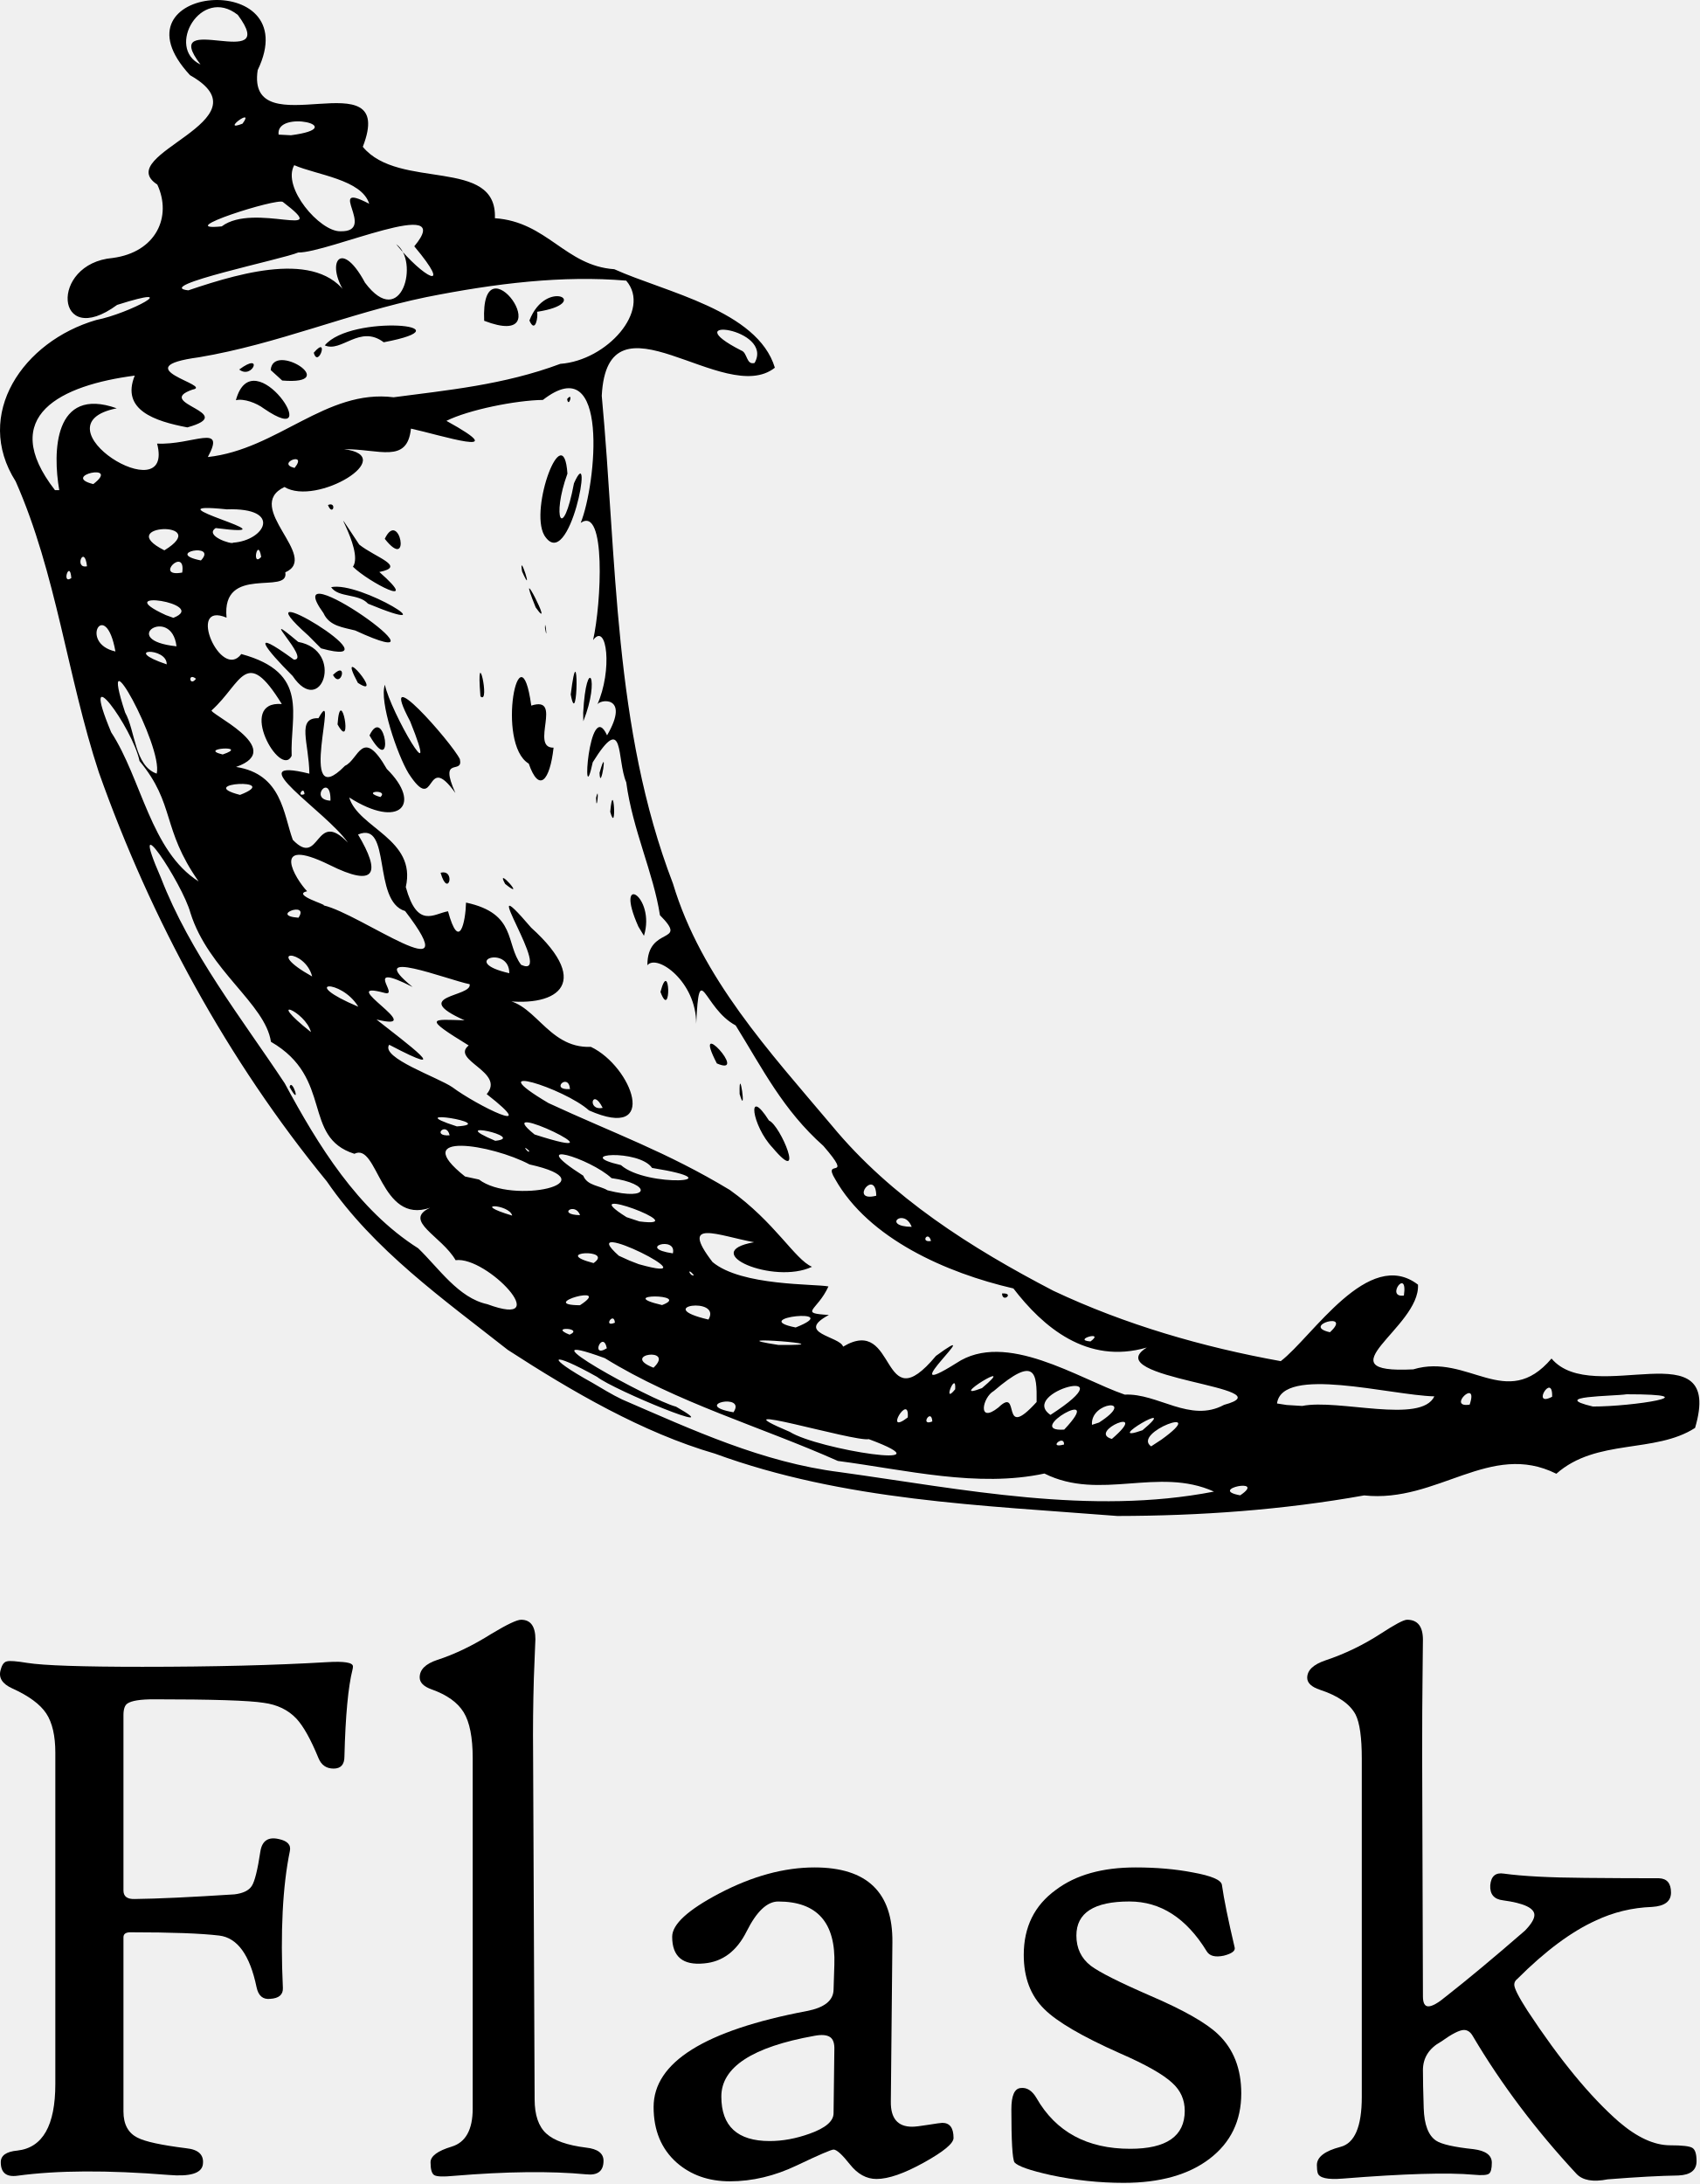
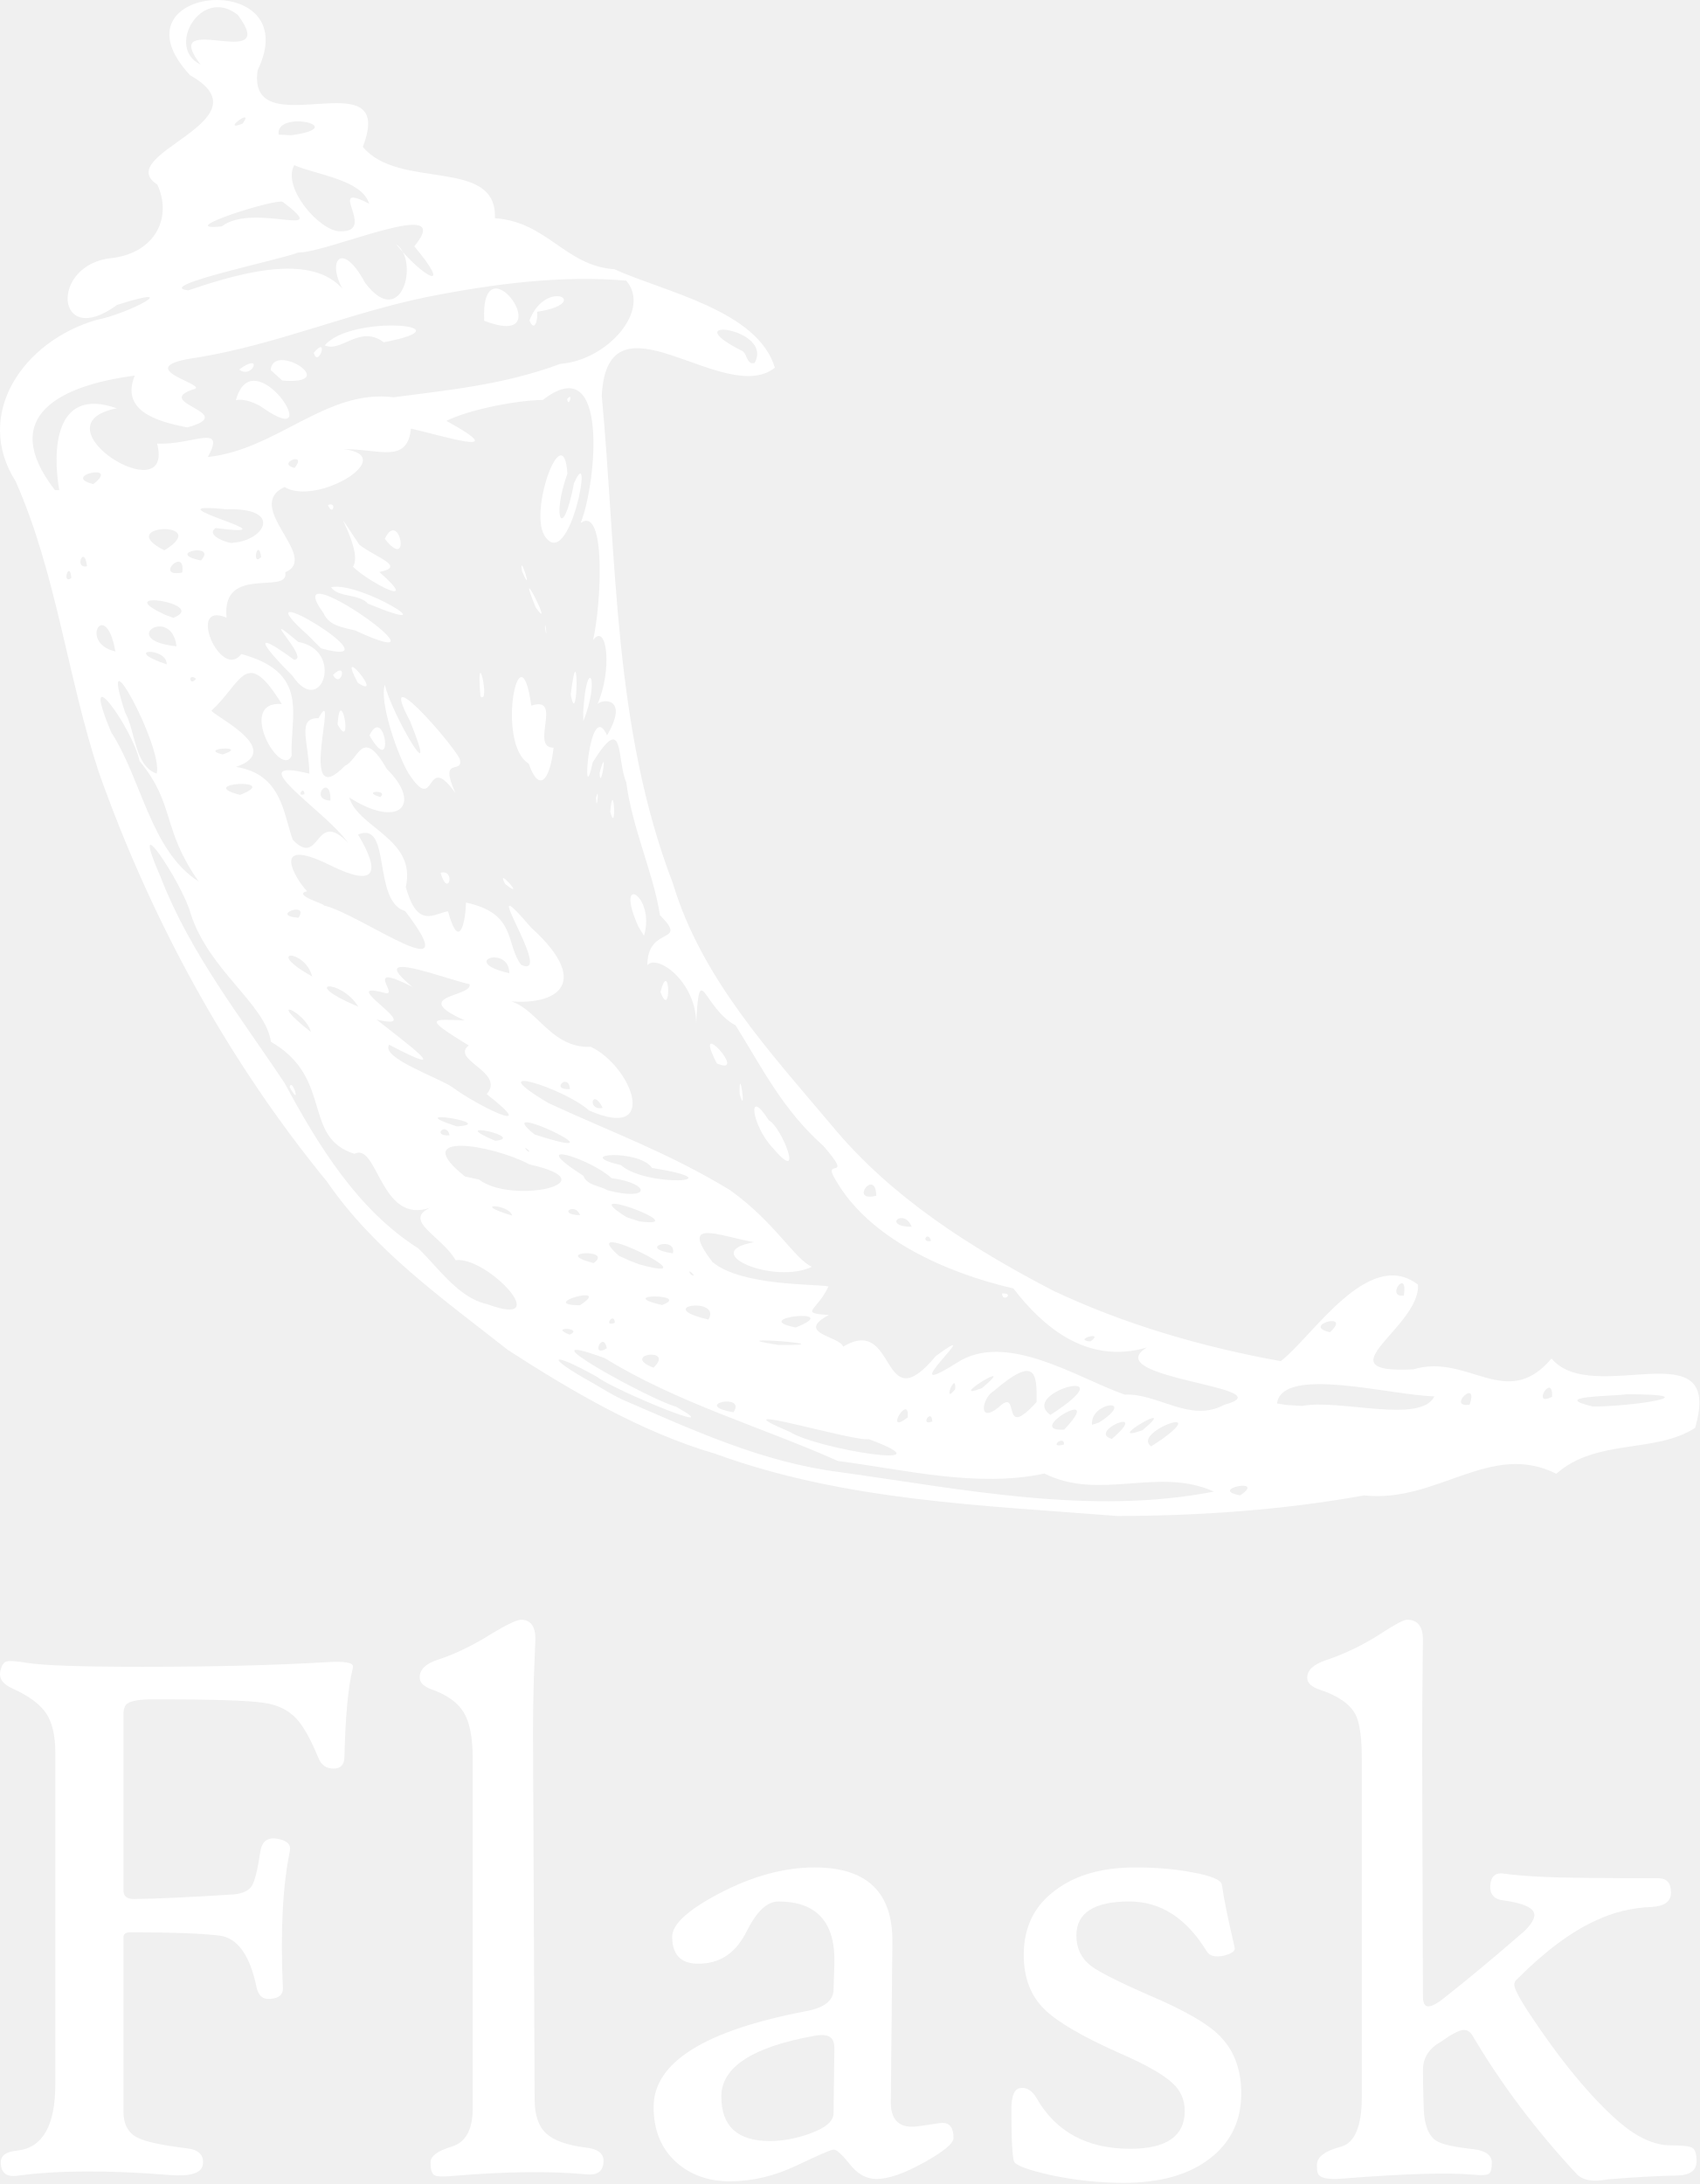
<svg xmlns="http://www.w3.org/2000/svg" width="256px" height="329px" viewBox="0 0 256 329" version="1.1" preserveAspectRatio="xMidYMid">
-   <g fill="#000000">
+   <g fill="#FFF">
    <path d="M76.501,203.351 C66.752,195.681 56.348,188.331 49.24,177.974 C34.28,159.71 22.764,138.569 14.891,116.349 C10.131,101.899 8.502,86.408 2.362,72.519 C-4.053,62.428 3.466,51.405 14.518,48.199 C19.435,47.251 28.086,42.609 17.643,45.931 C8.279,52.797 7.377,39.692 16.977,38.861 C23.529,37.992 25.941,32.631 23.698,27.805 C16.662,23.214 40.753,18.179 28.63,11.332 C16.01,-2.289 46.291,-4.91 38.818,10.561 C37.032,22.456 59.984,8.376 54.654,22.115 C60.069,28.714 74.926,23.62 74.553,32.872 C82.439,33.414 85.146,40.045 92.541,40.555 C100.218,44.021 114.121,46.747 116.729,55.392 C109.119,61.415 91.502,42.949 90.651,59.624 C92.953,84.262 92.366,109.641 101.377,133.102 C105.639,147.306 115.977,158.487 125.308,169.552 C134.241,180.386 146.338,188.018 158.671,194.439 C169.486,199.54 181.146,202.919 192.936,205.045 C197.715,201.389 206.157,187.795 213.611,193.523 C213.971,199.972 198.815,206.994 212.9,206.281 C221.178,203.783 226.913,212.675 233.726,204.652 C240.004,212.088 259.817,199.905 255.351,215.103 C249.309,219 240.501,216.645 234.453,222.008 C224.481,217.025 216.541,226.461 205.497,225.271 C193.237,227.467 180.759,228.351 168.33,228.369 C147.934,226.76 127.108,226.081 107.706,218.98 C96.773,215.803 86.108,209.577 76.501,203.351 L76.501,203.351 Z M93.725,210.819 C104.397,215.429 114.834,220.294 126.532,221.765 C145.09,224.342 164.255,228.317 182.878,224.695 C174.45,220.89 165.733,226.173 157.337,221.975 C147.268,224.139 136.459,221.419 126.217,220.078 C114.578,214.894 102.011,211.33 91.11,204.593 C77.482,199.618 98.153,210.976 101.834,211.899 C110.348,216.73 92.469,209.42 89.945,207.412 C82.812,203.41 81.903,204.247 89.24,208.308 C90.717,209.172 92.176,210.081 93.725,210.819 L93.725,210.819 Z M73.414,196.466 C83.76,200.298 73.369,189.194 68.635,189.836 C66.536,186.193 60.612,183.891 64.79,181.936 C57.277,184.546 56.917,172.016 53.387,173.809 C45.435,171.298 50.293,162.404 40.818,156.938 C39.954,151.183 31.409,146.194 28.688,137.516 C27.485,133.07 19.03,120.313 24.222,132.186 C28.642,143.617 36.417,153.413 42.891,163.189 C47.913,172.5 53.85,182.237 62.999,188.044 C66.086,191.006 69.06,195.537 73.414,196.466 L73.414,196.466 Z M43.624,163.751 C43.982,162.188 45.514,167.131 43.624,163.751 L43.624,163.751 Z M85.807,201.056 C88.095,200.03 82.511,199.762 85.807,201.056 L85.807,201.056 Z M91.416,203.104 C90.836,200.278 88.854,204.686 91.416,203.104 L91.416,203.104 Z M98.447,206.033 C101.788,202.847 93.288,204.024 98.447,206.033 L98.447,206.033 Z M110.492,212.747 C112.525,209.746 103.985,211.618 110.492,212.747 L110.492,212.747 Z M87.364,196.624 C92.555,193.262 80.648,196.577 87.364,196.624 L87.364,196.624 Z M92.633,199.252 C92.483,197.479 90.757,200.049 92.633,199.252 L92.633,199.252 Z M118.979,215.697 C123.216,218.372 143.717,221.556 130.881,216.795 C128.728,217.247 107.078,210.668 118.979,215.697 L118.979,215.697 Z M77.156,183.119 C76.744,181.342 70.577,181.151 77.156,183.119 L77.156,183.119 Z M89.416,190.274 C92.613,188.044 82.792,188.553 89.416,190.274 L89.416,190.274 Z M99.734,196.597 C104.318,194.871 92.307,194.864 99.734,196.597 L99.734,196.597 Z M72.159,177.686 C77.129,181.497 92.208,178.176 79.77,175.411 C74.114,172.396 61.363,170.33 70.055,177.229 L72.159,177.686 L72.159,177.686 Z M106.725,198.781 C108.797,195.256 98.04,196.766 106.725,198.781 L106.725,198.781 Z M96.222,190.436 C108.372,193.87 86.003,182.746 93.223,189.168 L94.825,189.894 L96.222,190.436 L96.222,190.436 Z M117.28,202.606 C128.788,202.717 106.882,201.018 117.28,202.606 L117.28,202.606 Z M67.733,171.028 C67.281,168.884 64.895,171.206 67.733,171.028 L67.733,171.028 Z M136.746,213.526 C137.053,209.656 132.992,216.41 136.746,213.526 L136.746,213.526 Z M87.375,183.054 C86.676,181.014 83.78,182.969 87.375,183.054 L87.375,183.054 Z M68.824,169.682 C75.43,169.284 59.775,166.773 68.824,169.682 L68.824,169.682 Z M46.846,155.478 C46.023,152.308 39.66,149.784 46.846,155.478 L46.846,155.478 Z M104.541,192.092 C103.332,190.711 103.971,192.392 104.541,192.092 L104.541,192.092 Z M140.446,214.129 C140.336,212.016 138.491,214.925 140.446,214.129 L140.446,214.129 Z M101.363,188.809 C102.011,186.089 95.727,187.984 101.363,188.809 L101.363,188.809 Z M74.611,171.853 C79.529,171.329 66.732,168.531 74.611,171.853 L74.611,171.853 Z M119.863,199.972 C127.526,196.937 112.395,198.493 119.863,199.972 L119.863,199.972 Z M96.328,183.997 C105.155,185.133 85.82,177.987 94.386,183.355 L96.328,183.997 L96.328,183.997 Z M127.009,202.861 C135.255,197.938 132.535,214.403 140.997,204.254 C149.34,198.16 133.79,211.787 144.07,205.34 C151.511,200.363 162.496,207.7 169.435,210.087 C174.423,209.845 179.276,214.403 184.395,211.629 C194.243,208.974 165.132,207.694 172.762,202.991 C163.751,205.615 157.096,199.866 152.661,194.092 C142.552,191.757 130.867,186.591 125.819,177.64 C123.76,174.286 128.788,178.118 124.041,172.625 C117.953,167.21 114.913,161.056 110.825,154.472 C105.94,151.869 105.364,144.199 104.874,154.218 C104.914,147.894 98.976,143.637 97.525,145.403 C97.498,139.314 103.881,142.368 99.415,137.863 C98.454,131.552 95.288,124.975 94.339,117.847 C92.863,114.414 94.13,107.058 89.292,114.832 C87.533,123.051 88.71,104.736 91.45,110.771 C95.046,104.612 90.154,105.337 89.958,106.188 C92.3,100.99 91.443,93.613 89.344,96.425 C90.593,90.912 91.319,76.141 87.481,78.763 C89.808,72.996 91.895,52.384 81.784,60.245 C77.691,60.303 70.597,61.73 67.249,63.397 C77.757,69.191 66.189,65.489 61.906,64.567 C61.35,69.929 57.113,67.614 51.816,67.666 C60.278,68.712 47.697,76.317 42.852,73.362 C36.548,76.37 48.286,83.89 42.976,86.217 C43.631,89.716 33.324,84.95 34.129,93.045 C28.014,90.467 33.292,102.644 36.352,98.524 C46.756,101.343 43.676,107.758 43.937,113.858 C42.243,117.408 35.567,105.508 42.452,106.057 C37.018,97.235 36.444,102.866 31.931,106.966 C30.885,107.261 43.44,112.798 35.56,115.532 C42.492,116.605 42.695,122.673 44.108,126.512 C48.273,130.852 47.415,121.717 52.406,126.937 C49.247,122.286 35.691,113.838 46.605,116.546 C46.547,111.871 44.63,108.098 47.978,108.188 C51.294,102.192 44.506,122.98 51.974,115.356 C54.039,114.454 54.557,109.353 58.271,115.84 C63.665,121.15 60.22,124.993 52.608,120.129 C53.967,124.752 62.789,126.399 61.129,133.626 C62.886,139.982 65.346,137.64 67.49,137.274 C69.171,143.447 70.127,138.909 70.205,135.966 C77.901,137.615 76.096,142.165 78.508,145.344 C83.811,147.736 70.917,129.12 80.02,139.746 C89.598,148.397 83.616,152.007 75.018,150.621 C80.458,150.182 82.209,157.978 89.018,157.703 C95.223,160.658 99.428,171.997 88.73,167.275 C85.022,163.927 71.884,159.801 82.616,166.164 C92.516,170.754 100.389,173.494 109.942,179.256 C116.776,184.134 119.73,189.723 122.32,190.83 C116.573,193.575 105.006,188.639 113.597,187.129 C108.235,186.154 102.207,183.441 107.339,190.117 C111.707,193.766 122.804,193.379 124.799,193.791 C123.112,197.506 120.216,197.8 124.864,198.088 C119.678,200.854 126.532,201.286 127.009,202.861 L127.009,202.861 Z M116.402,172.906 C113.244,169.604 112.427,163.425 115.84,168.798 C117.593,169.505 121.445,178.903 116.402,172.906 L116.402,172.906 Z M150.949,194.851 C152.917,194.72 151.007,196.347 150.949,194.851 L150.949,194.851 Z M111.421,164.811 C111.295,159.821 112.557,168.661 111.421,164.811 L111.421,164.811 Z M107.987,160.194 C104.012,152.524 112.989,162.365 107.987,160.194 L107.987,160.194 Z M66.372,131.475 C68.707,130.852 67.523,135.462 66.372,131.475 L66.372,131.475 Z M99.493,149.424 C100.925,144.042 101.174,153.937 99.493,149.424 L99.493,149.424 Z M76.096,133.154 C74.449,130.186 79.543,135.941 76.096,133.154 L76.096,133.154 Z M96.171,139.589 C92.411,131.167 98.839,134.985 97.008,140.968 L96.171,139.589 L96.171,139.589 Z M61.547,116.499 C59.867,113.734 57.088,105.625 57.983,103.148 C58.787,107.182 66.556,120.502 61.788,108.667 C56.525,98.747 68.086,111.883 69.276,114.362 C69.832,116.821 66.025,113.689 68.602,119.462 C63.901,112.89 65.829,123.092 61.547,116.499 L61.547,116.499 Z M50.849,109.124 C51.287,102.696 53.295,113.531 50.849,109.124 L50.849,109.124 Z M55.662,110.784 C57.957,105.933 59.552,117.546 55.662,110.784 L55.662,110.784 Z M44.081,101.827 C40.098,97.863 37.214,94.215 44.27,99.368 C46.984,99.472 38.229,91.07 44.925,96.699 C51.96,97.982 48.396,108.242 44.081,101.827 L44.081,101.827 Z M50.162,101.67 C52.478,99.375 51.391,103.926 50.162,101.67 L50.162,101.67 Z M53.909,102.866 C50.397,96.294 58.166,105.625 53.909,102.866 L53.909,102.866 Z M46.468,95.759 C34.887,85.445 61.017,101.146 48.358,97.667 L46.468,95.759 L46.468,95.759 Z M79.653,115.035 C74.638,112.033 78.319,93.882 80.033,106.293 C84.905,104.716 79.764,112.708 83.393,112.629 C82.825,117.67 81.197,119.483 79.653,115.035 L79.653,115.035 Z M91.927,122.293 C92.417,116.821 92.96,126.035 91.927,122.293 L91.927,122.293 Z M89.796,120.181 C90.345,117.847 89.848,122.934 89.796,120.181 L89.796,120.181 Z M48.736,92.371 C41.295,82.104 70.361,102.754 53.504,94.974 C51.744,94.51 49.62,94.346 48.736,92.371 L48.736,92.371 Z M72.375,104.9 C71.67,96.256 73.945,106.332 72.375,104.9 L72.375,104.9 Z M90.318,116.414 C91.704,111.491 90.424,119.672 90.318,116.414 L90.318,116.414 Z M49.881,88.453 C54.302,87.506 68.203,96.216 55.439,90.939 C54.021,89.369 50.993,90.082 49.881,88.453 L49.881,88.453 Z M87.852,107.378 C88.325,98.538 90.496,102.101 87.873,108.647 L87.852,107.378 L87.852,107.378 Z M53.171,85.375 C54.975,82.732 48.383,73.428 54.118,82.039 C56.597,84.007 61.291,85.335 57.146,86.165 C63.665,91.914 55.558,87.722 53.171,85.375 L53.171,85.375 Z M85.976,104.619 C87.22,94.548 87.076,110.517 85.976,104.619 L85.976,104.619 Z M49.404,76.076 C50.784,75.487 50.136,77.912 49.404,76.076 L49.404,76.076 Z M57.963,81.17 C60.166,76.546 62.024,86.322 57.963,81.17 L57.963,81.17 Z M82.099,94.594 C82.079,92.822 82.556,97.177 82.099,94.594 L82.099,94.594 Z M80.699,91.502 C77.351,83.236 83.818,95.876 80.699,91.502 L80.699,91.502 Z M78.645,86.08 C78.085,82.666 80.556,90.37 78.645,86.08 L78.645,86.08 Z M81.993,80.639 C79.692,76.591 84.898,62.788 85.48,71.348 C83.053,78.018 84.781,81.746 86.466,72.8 C89.593,65.764 85.793,86.696 81.993,80.639 L81.993,80.639 Z M85.434,60.114 C86.435,58.884 85.656,61.597 85.434,60.114 L85.434,60.114 Z M79.687,173.325 C78.326,172.135 79.862,174.077 79.687,173.325 L79.687,173.325 Z M91.522,179.308 C98.106,181.002 98.074,178.287 92.123,177.476 C88.925,174.502 78.823,171.343 87.866,177.11 C88.462,178.628 90.352,178.588 91.522,179.308 L91.522,179.308 Z M68.151,163.783 C71.774,166.492 81.811,171.447 73.317,164.818 C76.181,161.488 67.836,159.717 70.604,157.487 C63.561,153.177 65.044,153.563 69.983,153.701 C61.521,149.914 71.205,150.202 70.748,148.26 C67.485,147.619 54.537,142.505 62.155,148.679 C54.413,144.735 60.31,150.15 57.97,149.581 C50.05,147.423 65.019,155.611 56.714,153.577 C61.253,157.173 68.936,162.797 58.63,157.382 C57.277,159.337 66.007,162.3 68.151,163.783 L68.151,163.783 Z M80.529,170.898 C95.576,175.744 73.146,164.967 80.529,170.898 L80.529,170.898 Z M143.893,209.282 C144.089,206.294 141.839,211.832 143.893,209.282 L143.893,209.282 Z M150.406,212.023 C153.878,208.661 150.55,217.384 156.16,211.199 C156.218,206.771 155.991,204.157 149.713,209.537 C147.979,210.499 147.209,214.572 150.406,212.023 L150.406,212.023 Z M47.024,147.097 C45.957,142.905 39.549,142.923 47.024,147.097 L47.024,147.097 Z M53.974,151.653 C51.391,147.371 44.76,147.776 53.974,151.653 L53.974,151.653 Z M93.542,175.514 C97.408,178.948 111.283,178.032 98.231,175.94 C96.301,173.082 85.964,173.769 93.542,175.514 L93.542,175.514 Z M147.927,209.107 C153.871,204.116 142.167,211.33 147.927,209.107 L147.927,209.107 Z M160.293,217.6 C160.331,215.998 157.73,218.3 160.293,217.6 L160.293,217.6 Z M160.313,215.357 C166.897,208.387 153.937,215.769 160.313,215.357 L160.313,215.357 Z M29.917,132.776 C24.308,124.772 26.432,121.175 21.018,114.636 C19.99,109.634 11.733,98.295 16.748,110.307 C21.338,117.336 22.699,128.217 29.917,132.776 L29.917,132.776 Z M158.246,213.141 C170.364,205.313 153.277,209.734 158.246,213.141 L158.246,213.141 Z M167.493,216.763 C173.561,211.557 163.654,215.677 167.493,216.763 L167.493,216.763 Z M44.963,138.248 C46.697,135.665 40.478,137.915 44.963,138.248 L44.963,138.248 Z M165.563,214.291 C171.435,210.506 164.21,211.087 164.498,214.637 L165.563,214.291 L165.563,214.291 Z M85.865,164.058 C85.663,161.495 82.76,164.274 85.865,164.058 L85.865,164.058 Z M90.789,166.89 C89.22,163.725 88.383,167.387 90.789,166.89 L90.789,166.89 Z M174.986,216.849 C182.512,211.42 170.429,215.808 173.41,217.882 L174.986,216.849 L174.986,216.849 Z M172.103,215.456 C178.236,210.322 165.635,217.731 172.103,215.456 L172.103,215.456 Z M186.827,225.257 C190.942,222.504 181.826,224.368 186.827,225.257 L186.827,225.257 Z M48.736,136.385 C54.249,137.62 70.779,149.966 61.03,137.242 C56.035,135.764 59.03,123.555 53.936,125.713 C57.356,131.428 56.746,133.854 49.567,130.258 C40.55,125.85 44.499,132.436 46.265,134.254 C43.858,134.803 49.443,136.34 48.736,136.385 L48.736,136.385 Z M23.608,116.54 C24.594,112.452 14.511,94.071 18.847,107.326 C20.409,110.105 20.247,115.368 23.608,116.54 L23.608,116.54 Z M69.733,144.977 C66.889,142.604 69.596,144.638 69.733,144.977 L69.733,144.977 Z M76.724,146.606 C76.724,142.277 68.995,144.847 76.724,146.606 L76.724,146.606 Z M137.341,184.814 C136.184,181.857 132.771,184.748 137.341,184.814 L137.341,184.814 Z M140.25,186.938 C139.818,185.284 138.569,187.259 140.25,186.938 L140.25,186.938 Z M164.275,202.076 C166.584,200.37 161.391,201.855 164.275,202.076 L164.275,202.076 Z M36.156,119.744 C42.767,117.186 29.073,117.919 36.156,119.744 L36.156,119.744 Z M132.004,180.125 C131.927,175.848 127.787,181.191 132.004,180.125 L132.004,180.125 Z M33.546,113.655 C37.79,112.224 29.616,112.715 33.546,113.655 L33.546,113.655 Z M45.865,119.625 C45.793,118.22 44.565,120.162 45.865,119.625 L45.865,119.625 Z M196.167,211.793 C201.626,210.688 214.07,214.572 216.077,210.349 C209.446,210.185 193.145,205.666 192.373,211.42 L193.825,211.649 L196.167,211.793 L196.167,211.793 Z M49.782,120.612 C49.881,116.277 46.403,120.45 49.782,120.612 L49.782,120.612 Z M17.389,98.139 C15.918,89.88 11.791,96.889 17.389,98.139 L17.389,98.139 Z M25.111,100.081 C25.21,97.426 18.042,97.694 25.111,100.081 L25.111,100.081 Z M29.525,102.252 C28.25,101.218 28.531,103.553 29.525,102.252 L29.525,102.252 Z M57.309,120.07 C58.618,118.866 54.21,119.181 57.309,120.07 L57.309,120.07 Z M26.589,97.361 C25.838,91.122 17.637,96.425 26.589,97.361 L26.589,97.361 Z M10.745,87.081 C10.522,84.203 9.201,88.165 10.745,87.081 L10.745,87.081 Z M13.105,85.303 C12.72,81.888 11.078,85.733 13.105,85.303 L13.105,85.303 Z M26.119,93.07 C31.625,90.912 16.093,88.597 24.994,92.665 L26.119,93.07 L26.119,93.07 Z M200.345,200.69 C203.869,197.461 195.872,199.69 200.345,200.69 L200.345,200.69 Z M221.394,211.597 C222.807,207.426 217.836,212.147 221.394,211.597 L221.394,211.597 Z M27.451,86.25 C28.034,82.209 23.084,87.054 27.451,86.25 L27.451,86.25 Z M8.927,73.839 C7.933,68.138 8.07,58.126 17.585,61.507 C4.886,64.031 26.38,77.298 23.666,66.822 C29.008,67.085 34.116,63.665 31.31,68.849 C41.838,67.692 49.13,58.564 59.297,59.846 C67.215,58.794 75.873,58.002 84.407,54.811 C91.423,54.307 98.178,46.754 94.334,42.275 C84.767,41.464 74.748,42.661 64.175,44.767 C52.458,47.199 41.813,51.828 29.989,53.817 C18.46,55.367 32.304,58.08 29.001,58.688 C22.992,60.774 36.175,62.18 28.223,64.383 C23.313,63.449 18.199,61.762 20.298,56.582 C9.26,58.022 -0.444,62.599 8.279,73.833 L8.927,73.839 L8.927,73.839 Z M35.535,60.29 C38.118,50.757 49.397,68.138 39.772,61.559 C38.627,60.695 36.73,59.995 35.535,60.29 L35.535,60.29 Z M36.037,55.666 C39.772,52.888 38.019,57.23 36.037,55.666 L36.037,55.666 Z M40.778,55.745 C41.12,51.358 51.641,58.067 42.512,57.322 L40.778,55.745 L40.778,55.745 Z M47.265,53.137 C49.639,50.363 47.953,55.595 47.265,53.137 L47.265,53.137 Z M48.927,52.026 C52.876,47.285 71.27,48.997 57.806,51.56 C54.197,48.84 51.431,53.162 48.927,52.026 L48.927,52.026 Z M72.937,48.324 C72.343,35.369 84.871,52.921 72.937,48.324 L72.937,48.324 Z M79.752,48.284 C82.243,41.759 89.423,45.663 80.909,46.97 C81.091,47.67 80.654,50.345 79.752,48.284 L79.752,48.284 Z M24.765,82.902 C32.206,78.344 16.865,78.947 24.765,82.902 L24.765,82.902 Z M30.27,84.426 C32.88,81.654 24.594,83.301 30.27,84.426 L30.27,84.426 Z M14.054,72.924 C18.305,69.654 9.019,71.682 14.054,72.924 L14.054,72.924 Z M233.818,210.407 C233.942,206.614 230.567,212.113 233.818,210.407 L233.818,210.407 Z M211.487,195.164 C212.121,190.803 208.616,195.544 211.487,195.164 L211.487,195.164 Z M239.958,211.879 C245.903,211.899 257.972,210.027 245.039,210.034 C243.005,210.349 233.21,210.283 239.958,211.879 L239.958,211.879 Z M35.11,81.751 C39.923,81.424 42.636,76.447 34.174,76.729 C21.063,75.376 45.741,81.222 32.493,79.548 C30.716,80.725 35.004,82.079 35.11,81.751 L35.11,81.751 Z M39.347,83.897 C38.843,80.81 37.855,85.537 39.347,83.897 L39.347,83.897 Z M44.375,70.491 C46.461,67.902 41.484,69.798 44.375,70.491 L44.375,70.491 Z M28.367,43.739 C36.96,40.823 48.704,37.54 52.759,45.179 C48.632,40.216 51.092,35.324 54.989,42.589 C60.501,49.933 63.26,39.248 59.676,36.782 C63.764,41.856 68.406,44.257 62.409,37.104 C68.93,29.263 49.364,38.13 44.918,38.038 C42.78,38.999 22.829,43.125 28.367,43.739 L28.367,43.739 Z M33.402,34.102 C38.301,30.408 50.345,36.305 42.616,30.426 C41.858,29.76 25.694,34.886 33.402,34.102 L33.402,34.102 Z M51.261,34.84 C56.989,34.984 48.79,27.137 55.616,30.694 C54.498,27.033 47.665,26.346 44.324,24.882 C42.434,28.23 48.167,34.886 51.261,34.84 L51.261,34.84 Z M36.534,18.629 C38.516,15.943 33.056,19.997 36.534,18.629 L36.534,18.629 Z M43.833,20.375 C53.072,19.153 41.478,16.4 41.968,20.278 L43.833,20.375 L43.833,20.375 Z M30.205,9.717 C23.698,1.223 42.44,11.143 35.828,2.249 C30.264,-2.177 24.922,7.24 30.205,9.717 L30.205,9.717 Z M113.675,54.674 C116.659,49.389 101.363,47.546 111.668,52.802 C112.616,53.117 112.402,55.039 113.675,54.674 L113.675,54.674 Z" />
    <g transform="translate(0, 244)">
      <path d="M53.108,7.495 C52.448,10.101 52.039,14.474 51.886,20.612 C51.886,21.818 51.343,22.421 50.254,22.421 C49.165,22.421 48.407,21.895 47.978,20.846 C46.812,18.008 45.707,16.029 44.654,14.899 C43.412,13.58 41.76,12.781 39.699,12.51 C37.484,12.159 31.966,11.984 23.144,11.984 C21.124,11.984 19.801,12.199 19.181,12.628 C18.792,12.899 18.598,13.482 18.598,14.377 L18.598,40.786 C18.598,41.68 19.161,42.105 20.286,42.069 C23.747,42.029 28.76,41.793 35.326,41.368 C36.61,41.211 37.476,40.794 37.922,40.113 C38.372,39.433 38.809,37.677 39.234,34.838 C39.504,33.283 40.42,32.68 41.974,33.032 C43.295,33.304 43.862,33.907 43.667,34.838 C42.577,40.126 42.225,47.005 42.614,55.477 C42.655,56.486 42.015,57.032 40.691,57.11 C39.602,57.227 38.922,56.643 38.65,55.36 C37.643,50.503 35.764,47.907 33.027,47.575 C30.286,47.247 25.824,47.081 19.646,47.081 C18.947,47.081 18.598,47.332 18.598,47.838 L18.598,74.073 C18.598,76.017 19.315,77.34 20.752,78.037 C21.882,78.62 24.31,79.146 28.039,79.612 C29.946,79.806 30.78,80.644 30.55,82.118 C30.314,83.401 28.606,83.907 25.416,83.635 C16.205,82.895 8.606,82.936 2.623,83.754 C0.95,83.984 0.117,83.304 0.117,81.713 C0.117,80.7 0.95,80.118 2.623,79.963 C6.432,79.534 8.335,76.191 8.335,69.936 L8.335,20.028 C8.335,17.466 7.877,15.494 6.966,14.113 C6.051,12.733 4.35,11.478 1.865,10.352 C0.31,9.652 -0.272,8.701 0.117,7.495 C0.31,6.758 0.622,6.348 1.047,6.272 C1.436,6.154 2.468,6.231 4.136,6.506 C6.586,6.894 12.359,7.089 21.452,7.089 C32.181,7.089 41.448,6.854 49.262,6.389 C51.865,6.231 53.169,6.446 53.169,7.028 C53.169,7.187 53.149,7.34 53.108,7.495 L53.108,7.495 Z" />
      <path d="M90.915,81.502 C90.915,83.057 90.04,83.737 88.292,83.542 C82.932,83.036 76.284,83.113 68.356,83.773 C66.761,83.931 65.782,83.89 65.41,83.66 C65.041,83.425 64.858,82.785 64.858,81.732 C64.858,80.802 65.915,80.016 68.033,79.372 C70.154,78.733 71.21,76.818 71.21,73.632 L71.21,20.871 C71.21,17.721 70.753,15.409 69.842,13.931 C68.927,12.454 67.324,11.308 65.032,10.494 C63.826,10.065 63.223,9.462 63.223,8.684 C63.223,7.518 64.097,6.644 65.846,6.061 C68.49,5.206 71.231,3.887 74.069,2.097 C76.401,0.696 77.879,0 78.498,0 C79.935,0 80.657,0.988 80.657,2.971 C80.657,2.818 80.579,4.761 80.421,8.801 C80.308,12.648 80.268,16.437 80.308,20.17 L80.538,72.23 C80.538,74.603 81.122,76.324 82.288,77.393 C83.454,78.461 85.457,79.17 88.292,79.519 C90.04,79.712 90.915,80.373 90.915,81.502 L90.915,81.502 Z" />
      <path d="M143.644,78.064 C143.644,78.882 142.158,80.113 139.186,81.765 C136.211,83.417 133.83,84.243 132.044,84.243 C130.526,84.243 129.187,83.506 128.021,82.028 C126.855,80.551 126.036,79.814 125.571,79.814 C125.222,79.814 123.376,80.611 120.032,82.202 C116.692,83.797 113.328,84.595 109.947,84.595 C106.761,84.595 104.097,83.66 101.96,81.798 C99.628,79.736 98.462,76.939 98.462,73.4 C98.462,66.676 106.158,61.858 121.55,58.943 C124.19,58.437 125.534,57.368 125.571,55.736 L125.689,52.004 C125.923,45.631 123.105,42.445 117.235,42.445 C115.563,42.445 113.98,43.939 112.481,46.931 C110.988,49.927 108.838,51.538 106.04,51.773 C102.854,52.081 101.259,50.741 101.259,47.749 C101.259,45.882 103.631,43.709 108.372,41.218 C113.348,38.616 118.13,37.312 122.716,37.312 C130.604,37.312 134.51,41.065 134.433,48.566 L134.198,72.583 C134.162,75.11 135.231,76.372 137.405,76.372 C137.834,76.372 138.651,76.276 139.854,76.081 C141.061,75.887 141.761,75.789 141.956,75.789 C143.081,75.789 143.644,76.55 143.644,78.064 L143.644,78.064 Z M125.689,64.773 C125.729,63.801 125.502,63.157 125.016,62.85 C124.53,62.539 123.765,62.477 122.716,62.672 C113.348,64.344 108.664,67.396 108.664,71.826 C108.664,76.295 111.093,78.53 115.951,78.53 C117.895,78.53 119.899,78.162 121.955,77.425 C124.368,76.567 125.571,75.539 125.571,74.332 L125.689,64.773 Z" />
      <path d="M186.988,71.357 C186.988,75.478 185.4,78.754 182.235,81.182 C179.068,83.611 174.744,84.826 169.263,84.826 C165.611,84.826 161.955,84.438 158.303,83.66 C155.154,82.96 153.327,82.32 152.822,81.737 C152.51,81.19 152.356,78.531 152.356,73.749 C152.356,71.688 152.822,70.62 153.757,70.543 C154.688,70.425 155.485,70.932 156.145,72.057 C159.06,77.15 163.764,79.697 170.255,79.697 C175.732,79.697 178.473,77.79 178.473,73.98 C178.473,72.312 177.854,70.911 176.607,69.785 C175.246,68.502 172.607,67.005 168.68,65.296 C163.004,62.77 159.214,60.555 157.311,58.648 C155.25,56.628 154.222,53.907 154.222,50.486 C154.222,46.287 155.834,43.025 159.06,40.693 C162.052,38.437 166.056,37.312 171.068,37.312 C174.218,37.312 177.093,37.563 179.7,38.069 C182.498,38.575 183.955,39.195 184.072,39.935 C184.38,42.109 185.024,45.259 185.996,49.381 C186.113,49.883 185.566,50.292 184.364,50.603 C183.08,50.875 182.226,50.66 181.797,49.964 C178.728,44.947 174.842,42.441 170.137,42.441 C164.813,42.441 162.15,44.15 162.15,47.571 C162.15,49.477 162.87,50.992 164.307,52.117 C165.591,53.089 168.602,54.608 173.344,56.668 C178.319,58.805 181.7,60.729 183.49,62.437 C185.822,64.652 186.988,67.628 186.988,71.357 L186.988,71.357 Z" />
      <path d="M255.575,81.559 C255.575,82.919 254.66,83.64 252.834,83.717 C250.113,83.758 246.554,83.951 242.166,84.3 C239.988,84.729 238.433,84.458 237.502,83.486 C231.36,76.879 226.15,69.96 221.874,62.729 C221.526,62.11 221.08,61.798 220.534,61.798 C219.874,61.798 218.729,62.381 217.097,63.547 C215.267,64.556 214.356,65.996 214.356,67.859 C214.356,69.182 214.392,71.085 214.473,73.576 C214.551,76.061 215.17,77.692 216.336,78.47 C217.153,79.017 219.041,79.442 221.991,79.754 C223.818,79.988 224.733,80.668 224.733,81.794 C224.733,82.689 224.587,83.244 224.295,83.454 C224.004,83.668 223.234,83.717 221.991,83.6 C218.105,83.252 211.538,83.446 202.288,84.183 C199.956,84.377 198.692,84.085 198.497,83.308 C198.421,83.037 198.38,82.649 198.38,82.142 C198.38,80.94 199.567,80.024 201.939,79.406 C204.077,78.858 205.145,76.352 205.145,71.883 L205.145,20.928 C205.145,17.742 204.834,15.527 204.21,14.284 C203.356,12.689 201.566,11.445 198.846,10.551 C197.567,10.126 196.923,9.523 196.923,8.745 C196.923,7.616 197.838,6.741 199.663,6.122 C202.579,5.15 205.356,3.81 207.999,2.098 C210.138,0.701 211.461,0 211.963,0 C213.559,0 214.356,1.008 214.356,3.033 C214.356,2.758 214.336,4.685 214.295,8.802 C214.259,11.64 214.239,15.45 214.239,20.231 L214.356,56.725 C214.356,57.737 214.627,58.239 215.17,58.239 C215.753,58.239 216.648,57.737 217.854,56.725 C221.08,54.198 225.045,50.895 229.745,46.814 C230.68,45.843 231.145,45.065 231.145,44.482 C231.145,43.434 229.571,42.693 226.425,42.268 C225.064,42.109 224.421,41.353 224.497,39.992 C224.615,38.632 225.296,38.049 226.538,38.243 C229.34,38.632 233.421,38.847 238.781,38.887 C242.514,38.923 246.226,38.944 249.919,38.944 C251.121,38.985 251.725,39.701 251.725,41.102 C251.725,42.421 250.773,43.142 248.87,43.26 C245.874,43.373 243.056,44.053 240.417,45.3 C236.724,46.968 232.777,49.903 228.579,54.102 C228.271,54.336 228.113,54.627 228.113,54.976 C228.113,55.519 228.773,56.823 230.097,58.883 C234.955,66.268 239.542,71.843 243.854,75.615 C246.615,77.985 249.198,79.17 251.607,79.17 C253.396,79.17 254.505,79.296 254.93,79.551 C255.361,79.803 255.575,80.474 255.575,81.559 L255.575,81.559 Z" />
    </g>
  </g>
</svg>
